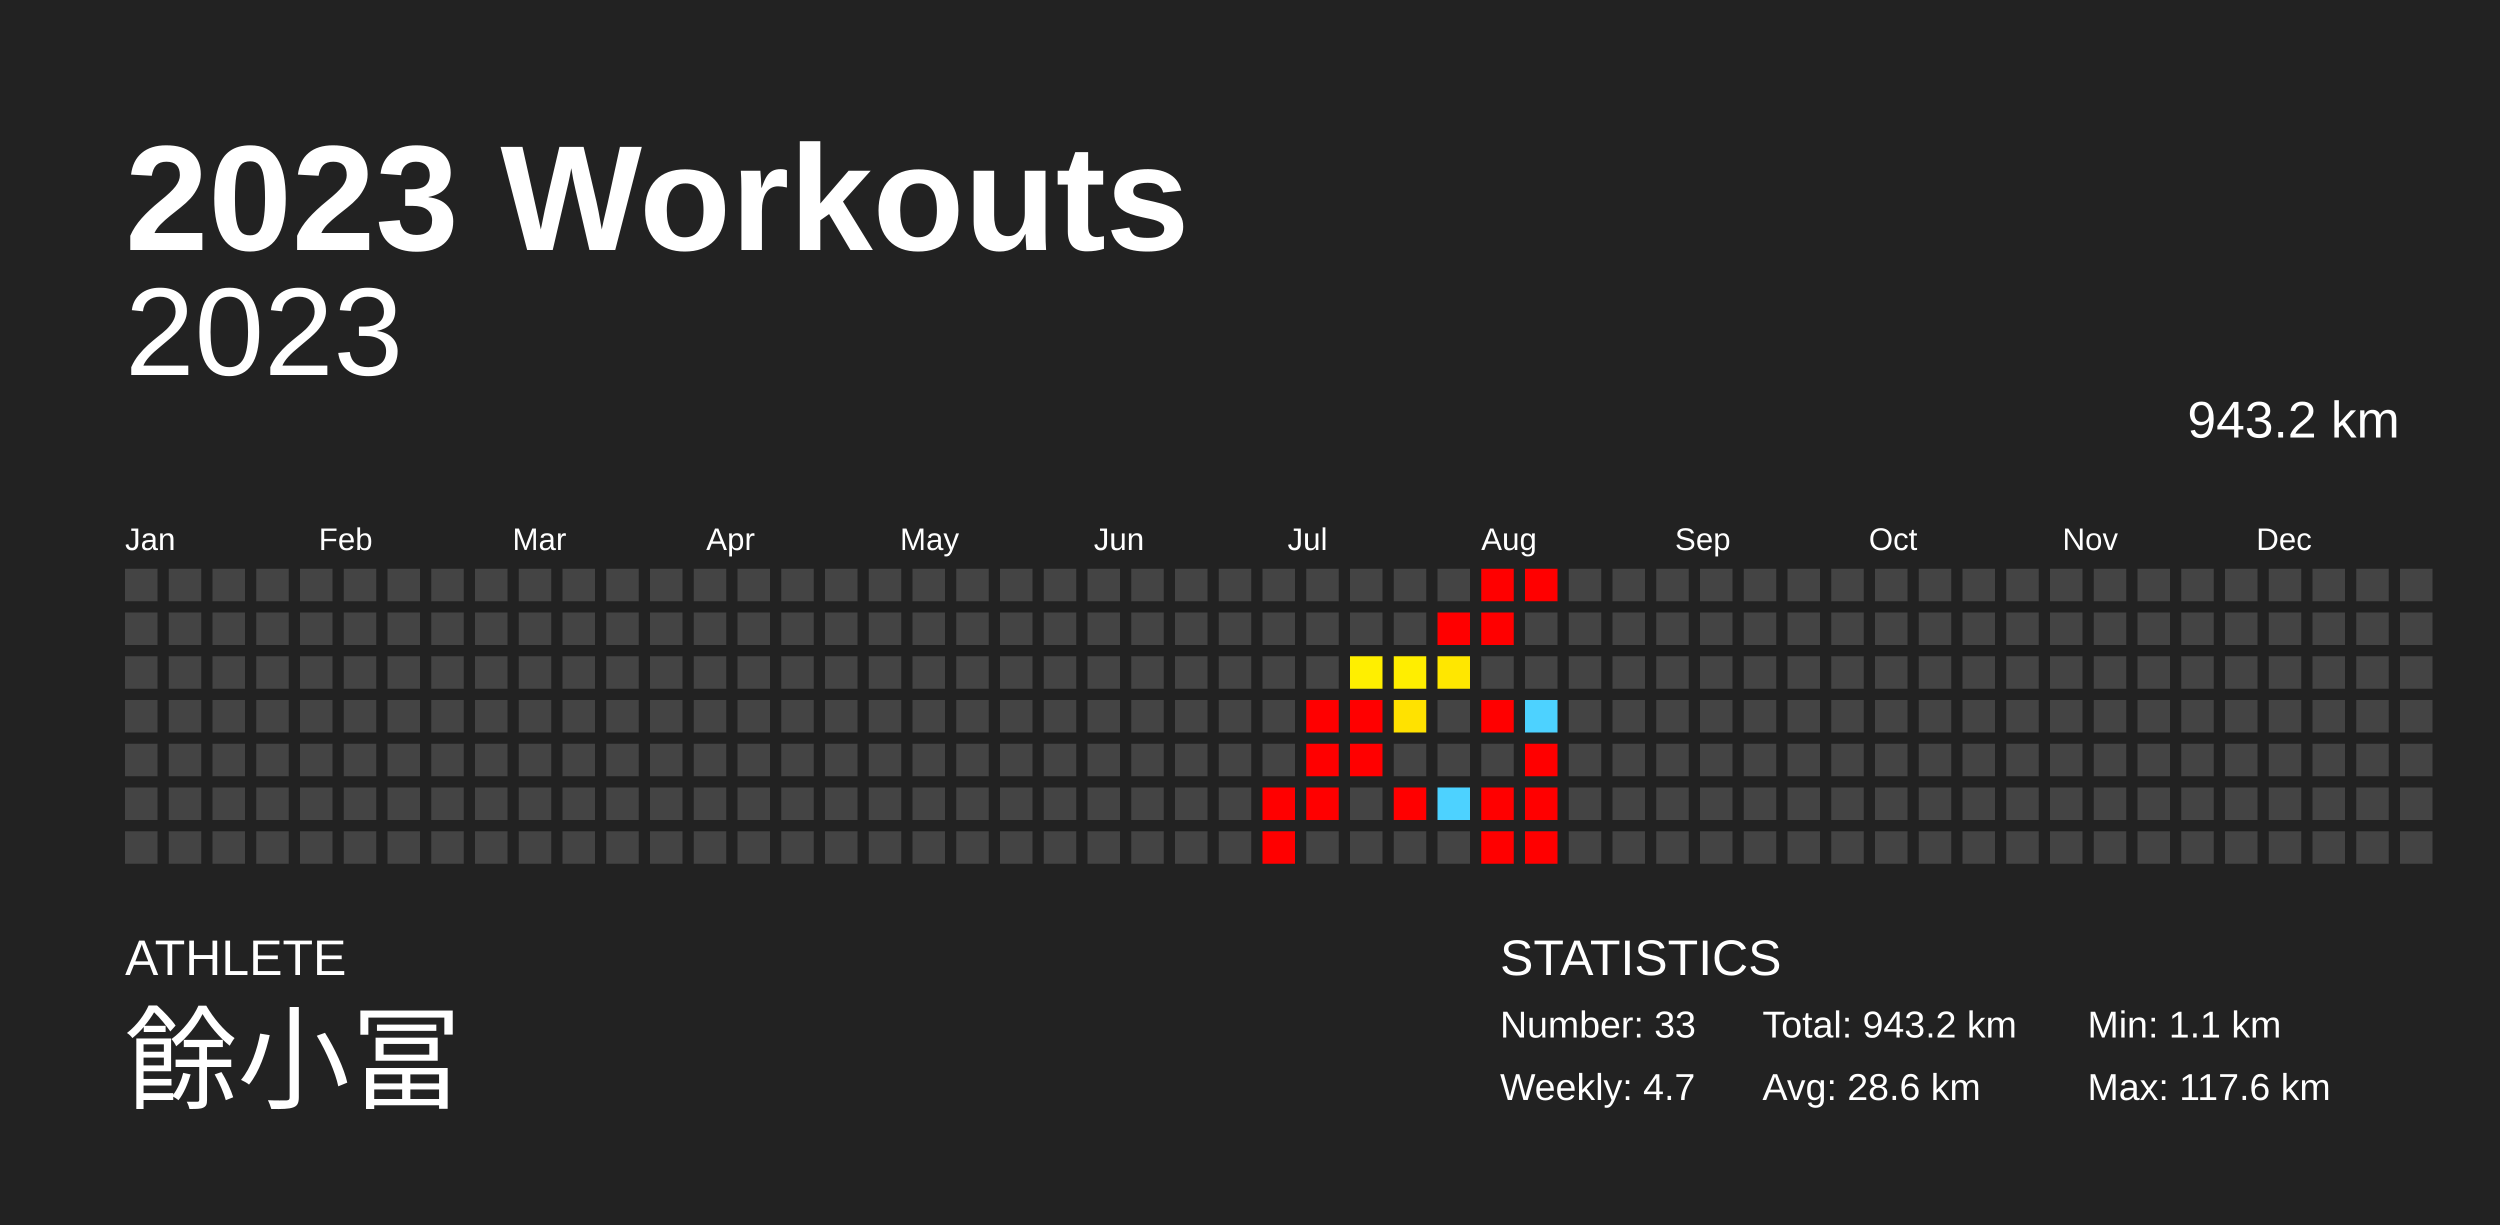
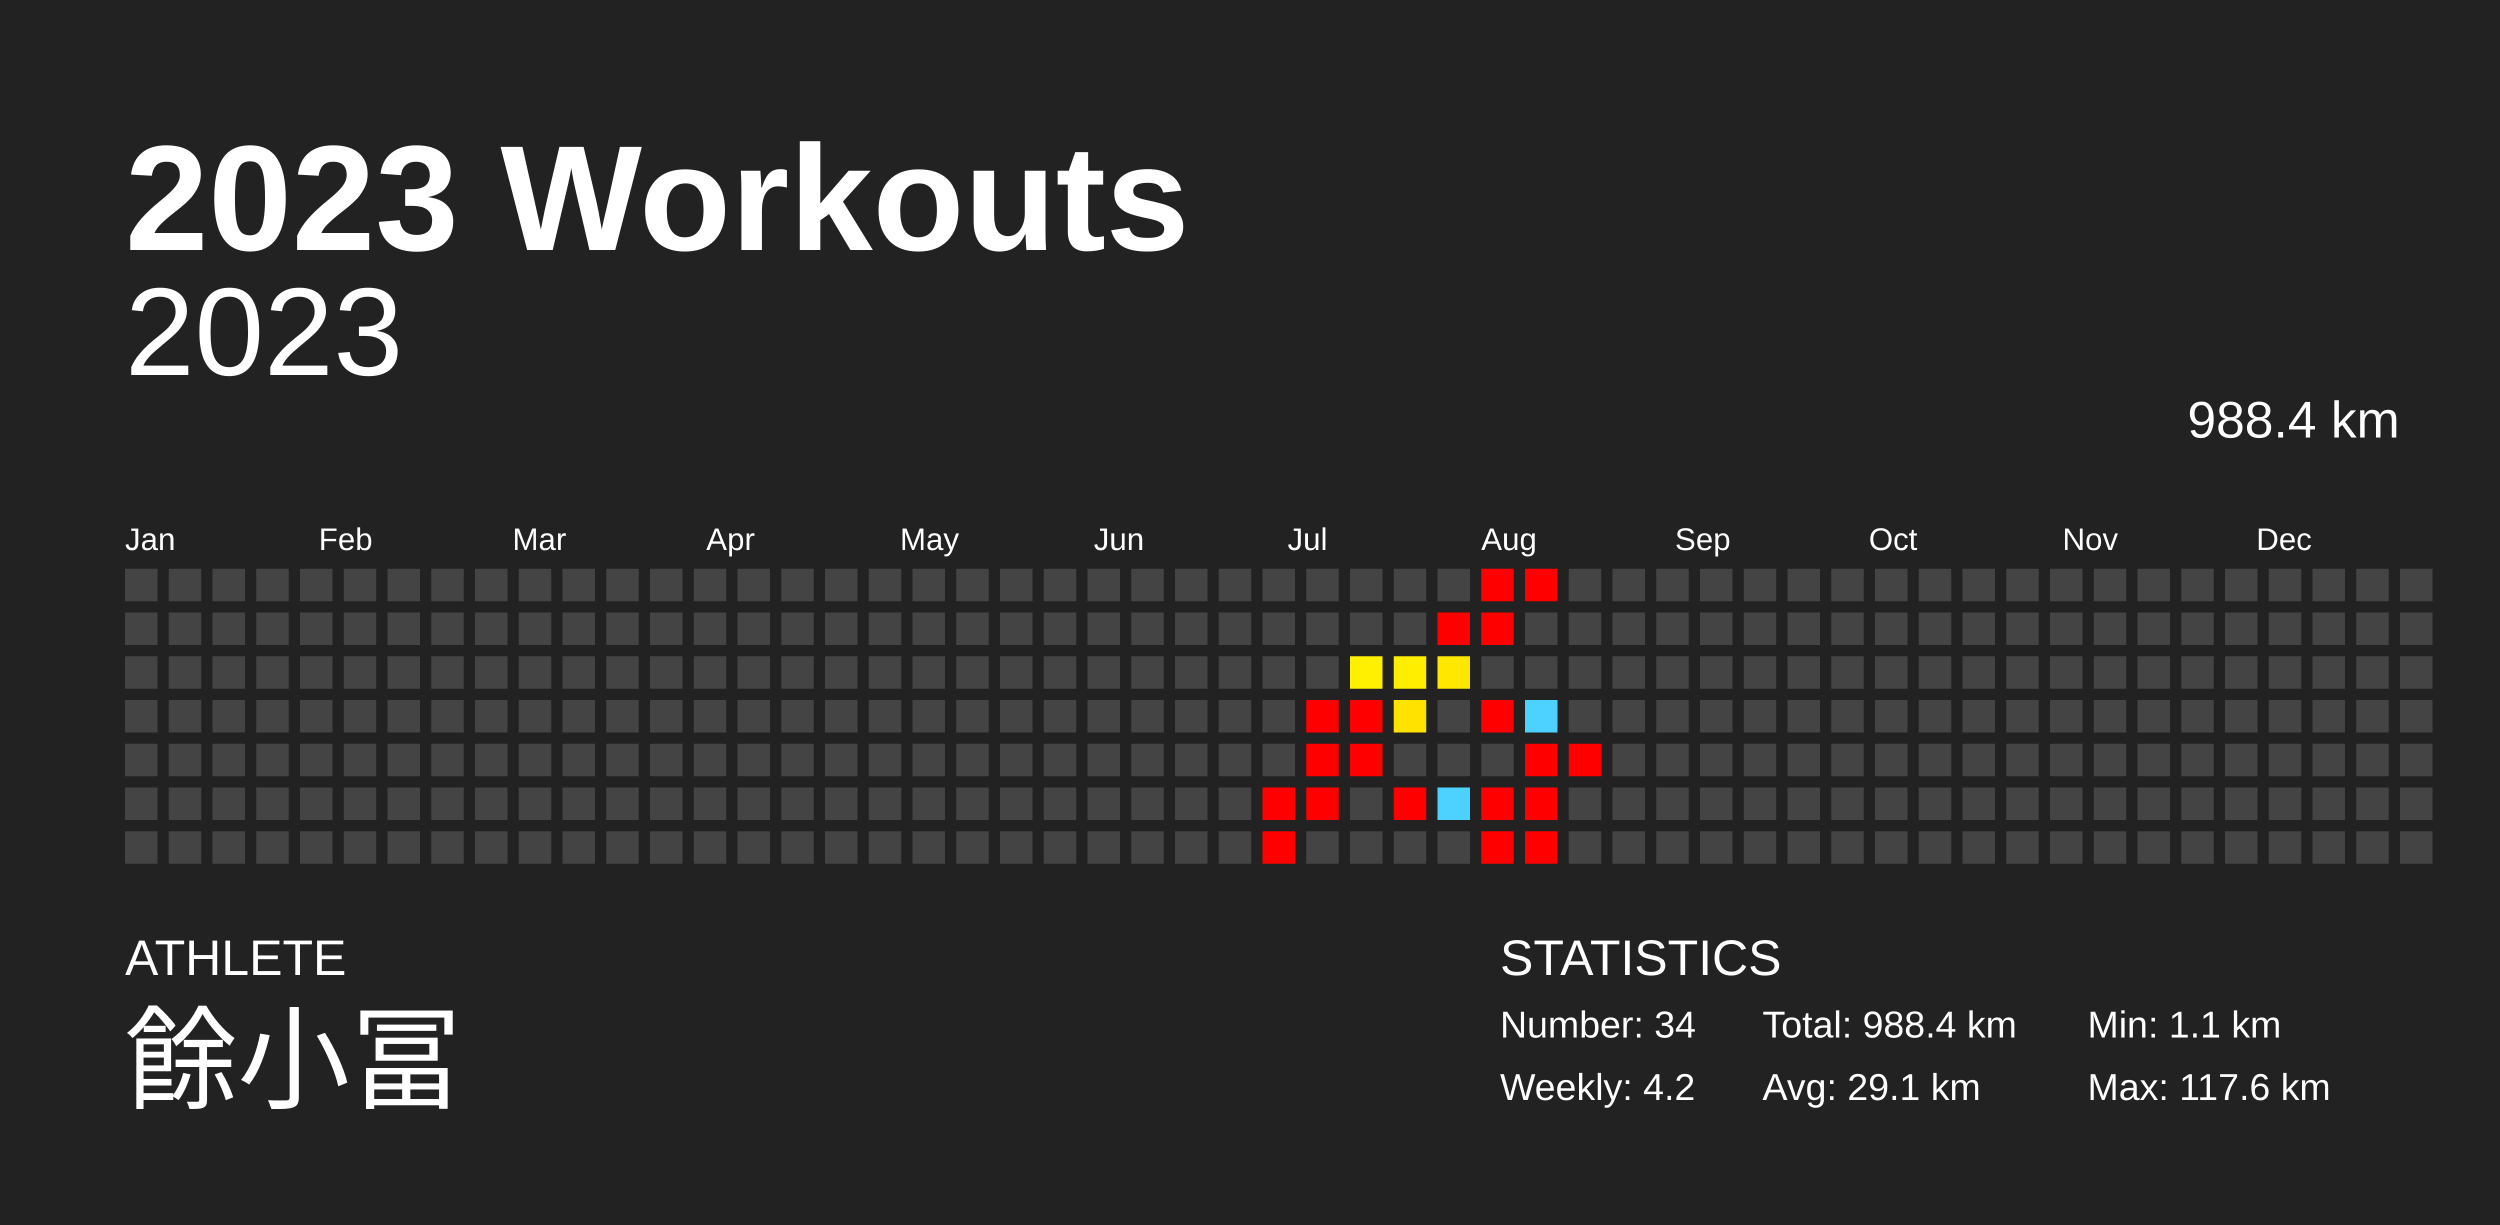
<svg xmlns="http://www.w3.org/2000/svg" baseProfile="full" height="98mm" version="1.1" viewBox="0,0,200,98" width="200mm">
  <defs />
  <rect fill="#222222" height="98" width="200" x="0" y="0" />
  <text fill="#FFFFFF" style="font-size:12px; font-family:Arial; font-weight:bold;" x="10" y="20">2023 Workouts</text>
  <text fill="#FFFFFF" style="font-size:4px; font-family:Arial" x="10" y="78">ATHLETE</text>
  <text fill="#FFFFFF" style="font-size:9px; font-family:Arial" x="10" y="88">餘小冨</text>
  <text fill="#FFFFFF" style="font-size:4px; font-family:Arial" x="120" y="78">STATISTICS</text>
-   <text fill="#FFFFFF" style="font-size:3px; font-family:Arial" x="120" y="83">Number: 33</text>
-   <text fill="#FFFFFF" style="font-size:3px; font-family:Arial" x="120" y="88">Weekly: 4.7</text>
-   <text fill="#FFFFFF" style="font-size:3px; font-family:Arial" x="141" y="83">Total: 943.2 km</text>
-   <text fill="#FFFFFF" style="font-size:3px; font-family:Arial" x="141" y="88">Avg: 28.6 km</text>
+   <text fill="#FFFFFF" style="font-size:3px; font-family:Arial" x="120" y="83">Number: 34</text>
+   <text fill="#FFFFFF" style="font-size:3px; font-family:Arial" x="120" y="88">Weekly: 4.2</text>
+   <text fill="#FFFFFF" style="font-size:3px; font-family:Arial" x="141" y="83">Total: 988.4 km</text>
+   <text fill="#FFFFFF" style="font-size:3px; font-family:Arial" x="141" y="88">Avg: 29.1 km</text>
  <text fill="#FFFFFF" style="font-size:3px; font-family:Arial" x="167" y="83">Min: 1.1 km</text>
  <text fill="#FFFFFF" style="font-size:3px; font-family:Arial" x="167" y="88">Max: 117.6 km</text>
  <text alignment-baseline="hanging" fill="#FFFFFF" style="font-size:10.0px; font-family:Arial;" x="10" y="30">2023</text>
-   <text alignment-baseline="hanging" fill="#FFFFFF" style="font-size:4.125px; font-family:Arial;" x="175" y="35">943.2 km</text>
+   <text alignment-baseline="hanging" fill="#FFFFFF" style="font-size:4.125px; font-family:Arial;" x="175" y="35">988.4 km</text>
  <text fill="#FFFFFF" style="font-size:2.5px; font-family:Arial" x="10.0" y="44">Jan</text>
  <text fill="#FFFFFF" style="font-size:2.5px; font-family:Arial" x="25.5" y="44">Feb</text>
  <text fill="#FFFFFF" style="font-size:2.5px; font-family:Arial" x="41.0" y="44">Mar</text>
  <text fill="#FFFFFF" style="font-size:2.5px; font-family:Arial" x="56.5" y="44">Apr</text>
  <text fill="#FFFFFF" style="font-size:2.5px; font-family:Arial" x="72.0" y="44">May</text>
  <text fill="#FFFFFF" style="font-size:2.5px; font-family:Arial" x="87.5" y="44">Jun</text>
  <text fill="#FFFFFF" style="font-size:2.5px; font-family:Arial" x="103.0" y="44">Jul</text>
  <text fill="#FFFFFF" style="font-size:2.5px; font-family:Arial" x="118.5" y="44">Aug</text>
  <text fill="#FFFFFF" style="font-size:2.5px; font-family:Arial" x="134.0" y="44">Sep</text>
  <text fill="#FFFFFF" style="font-size:2.5px; font-family:Arial" x="149.5" y="44">Oct</text>
  <text fill="#FFFFFF" style="font-size:2.5px; font-family:Arial" x="165.0" y="44">Nov</text>
  <text fill="#FFFFFF" style="font-size:2.5px; font-family:Arial" x="180.5" y="44">Dec</text>
  <rect fill="#444444" height="2.6" width="2.6" x="10.0" y="45.5" />
  <rect fill="#444444" height="2.6" width="2.6" x="10.0" y="49.0" />
  <rect fill="#444444" height="2.6" width="2.6" x="10.0" y="52.5" />
  <rect fill="#444444" height="2.6" width="2.6" x="10.0" y="56.0" />
  <rect fill="#444444" height="2.6" width="2.6" x="10.0" y="59.5" />
  <rect fill="#444444" height="2.6" width="2.6" x="10.0" y="63.0" />
  <rect fill="#444444" height="2.6" width="2.6" x="10.0" y="66.5" />
  <rect fill="#444444" height="2.6" width="2.6" x="13.5" y="45.5" />
  <rect fill="#444444" height="2.6" width="2.6" x="13.5" y="49.0" />
  <rect fill="#444444" height="2.6" width="2.6" x="13.5" y="52.5" />
  <rect fill="#444444" height="2.6" width="2.6" x="13.5" y="56.0" />
  <rect fill="#444444" height="2.6" width="2.6" x="13.5" y="59.5" />
  <rect fill="#444444" height="2.6" width="2.6" x="13.5" y="63.0" />
  <rect fill="#444444" height="2.6" width="2.6" x="13.5" y="66.5" />
  <rect fill="#444444" height="2.6" width="2.6" x="17.0" y="45.5" />
  <rect fill="#444444" height="2.6" width="2.6" x="17.0" y="49.0" />
  <rect fill="#444444" height="2.6" width="2.6" x="17.0" y="52.5" />
  <rect fill="#444444" height="2.6" width="2.6" x="17.0" y="56.0" />
  <rect fill="#444444" height="2.6" width="2.6" x="17.0" y="59.5" />
  <rect fill="#444444" height="2.6" width="2.6" x="17.0" y="63.0" />
  <rect fill="#444444" height="2.6" width="2.6" x="17.0" y="66.5" />
  <rect fill="#444444" height="2.6" width="2.6" x="20.5" y="45.5" />
  <rect fill="#444444" height="2.6" width="2.6" x="20.5" y="49.0" />
  <rect fill="#444444" height="2.6" width="2.6" x="20.5" y="52.5" />
  <rect fill="#444444" height="2.6" width="2.6" x="20.5" y="56.0" />
  <rect fill="#444444" height="2.6" width="2.6" x="20.5" y="59.5" />
  <rect fill="#444444" height="2.6" width="2.6" x="20.5" y="63.0" />
  <rect fill="#444444" height="2.6" width="2.6" x="20.5" y="66.5" />
  <rect fill="#444444" height="2.6" width="2.6" x="24.0" y="45.5" />
  <rect fill="#444444" height="2.6" width="2.6" x="24.0" y="49.0" />
  <rect fill="#444444" height="2.6" width="2.6" x="24.0" y="52.5" />
  <rect fill="#444444" height="2.6" width="2.6" x="24.0" y="56.0" />
  <rect fill="#444444" height="2.6" width="2.6" x="24.0" y="59.5" />
  <rect fill="#444444" height="2.6" width="2.6" x="24.0" y="63.0" />
  <rect fill="#444444" height="2.6" width="2.6" x="24.0" y="66.5" />
  <rect fill="#444444" height="2.6" width="2.6" x="27.5" y="45.5" />
  <rect fill="#444444" height="2.6" width="2.6" x="27.5" y="49.0" />
  <rect fill="#444444" height="2.6" width="2.6" x="27.5" y="52.5" />
  <rect fill="#444444" height="2.6" width="2.6" x="27.5" y="56.0" />
  <rect fill="#444444" height="2.6" width="2.6" x="27.5" y="59.5" />
  <rect fill="#444444" height="2.6" width="2.6" x="27.5" y="63.0" />
  <rect fill="#444444" height="2.6" width="2.6" x="27.5" y="66.5" />
  <rect fill="#444444" height="2.6" width="2.6" x="31.0" y="45.5" />
  <rect fill="#444444" height="2.6" width="2.6" x="31.0" y="49.0" />
  <rect fill="#444444" height="2.6" width="2.6" x="31.0" y="52.5" />
  <rect fill="#444444" height="2.6" width="2.6" x="31.0" y="56.0" />
  <rect fill="#444444" height="2.6" width="2.6" x="31.0" y="59.5" />
  <rect fill="#444444" height="2.6" width="2.6" x="31.0" y="63.0" />
  <rect fill="#444444" height="2.6" width="2.6" x="31.0" y="66.5" />
  <rect fill="#444444" height="2.6" width="2.6" x="34.5" y="45.5" />
  <rect fill="#444444" height="2.6" width="2.6" x="34.5" y="49.0" />
  <rect fill="#444444" height="2.6" width="2.6" x="34.5" y="52.5" />
  <rect fill="#444444" height="2.6" width="2.6" x="34.5" y="56.0" />
  <rect fill="#444444" height="2.6" width="2.6" x="34.5" y="59.5" />
  <rect fill="#444444" height="2.6" width="2.6" x="34.5" y="63.0" />
  <rect fill="#444444" height="2.6" width="2.6" x="34.5" y="66.5" />
  <rect fill="#444444" height="2.6" width="2.6" x="38.0" y="45.5" />
  <rect fill="#444444" height="2.6" width="2.6" x="38.0" y="49.0" />
  <rect fill="#444444" height="2.6" width="2.6" x="38.0" y="52.5" />
  <rect fill="#444444" height="2.6" width="2.6" x="38.0" y="56.0" />
  <rect fill="#444444" height="2.6" width="2.6" x="38.0" y="59.5" />
  <rect fill="#444444" height="2.6" width="2.6" x="38.0" y="63.0" />
  <rect fill="#444444" height="2.6" width="2.6" x="38.0" y="66.5" />
  <rect fill="#444444" height="2.6" width="2.6" x="41.5" y="45.5" />
  <rect fill="#444444" height="2.6" width="2.6" x="41.5" y="49.0" />
  <rect fill="#444444" height="2.6" width="2.6" x="41.5" y="52.5" />
  <rect fill="#444444" height="2.6" width="2.6" x="41.5" y="56.0" />
  <rect fill="#444444" height="2.6" width="2.6" x="41.5" y="59.5" />
  <rect fill="#444444" height="2.6" width="2.6" x="41.5" y="63.0" />
  <rect fill="#444444" height="2.6" width="2.6" x="41.5" y="66.5" />
  <rect fill="#444444" height="2.6" width="2.6" x="45.0" y="45.5" />
  <rect fill="#444444" height="2.6" width="2.6" x="45.0" y="49.0" />
  <rect fill="#444444" height="2.6" width="2.6" x="45.0" y="52.5" />
  <rect fill="#444444" height="2.6" width="2.6" x="45.0" y="56.0" />
  <rect fill="#444444" height="2.6" width="2.6" x="45.0" y="59.5" />
  <rect fill="#444444" height="2.6" width="2.6" x="45.0" y="63.0" />
  <rect fill="#444444" height="2.6" width="2.6" x="45.0" y="66.5" />
  <rect fill="#444444" height="2.6" width="2.6" x="48.5" y="45.5" />
  <rect fill="#444444" height="2.6" width="2.6" x="48.5" y="49.0" />
  <rect fill="#444444" height="2.6" width="2.6" x="48.5" y="52.5" />
  <rect fill="#444444" height="2.6" width="2.6" x="48.5" y="56.0" />
  <rect fill="#444444" height="2.6" width="2.6" x="48.5" y="59.5" />
  <rect fill="#444444" height="2.6" width="2.6" x="48.5" y="63.0" />
  <rect fill="#444444" height="2.6" width="2.6" x="48.5" y="66.5" />
  <rect fill="#444444" height="2.6" width="2.6" x="52.0" y="45.5" />
  <rect fill="#444444" height="2.6" width="2.6" x="52.0" y="49.0" />
  <rect fill="#444444" height="2.6" width="2.6" x="52.0" y="52.5" />
  <rect fill="#444444" height="2.6" width="2.6" x="52.0" y="56.0" />
  <rect fill="#444444" height="2.6" width="2.6" x="52.0" y="59.5" />
  <rect fill="#444444" height="2.6" width="2.6" x="52.0" y="63.0" />
  <rect fill="#444444" height="2.6" width="2.6" x="52.0" y="66.5" />
  <rect fill="#444444" height="2.6" width="2.6" x="55.5" y="45.5" />
  <rect fill="#444444" height="2.6" width="2.6" x="55.5" y="49.0" />
  <rect fill="#444444" height="2.6" width="2.6" x="55.5" y="52.5" />
  <rect fill="#444444" height="2.6" width="2.6" x="55.5" y="56.0" />
  <rect fill="#444444" height="2.6" width="2.6" x="55.5" y="59.5" />
  <rect fill="#444444" height="2.6" width="2.6" x="55.5" y="63.0" />
  <rect fill="#444444" height="2.6" width="2.6" x="55.5" y="66.5" />
  <rect fill="#444444" height="2.6" width="2.6" x="59.0" y="45.5" />
  <rect fill="#444444" height="2.6" width="2.6" x="59.0" y="49.0" />
  <rect fill="#444444" height="2.6" width="2.6" x="59.0" y="52.5" />
  <rect fill="#444444" height="2.6" width="2.6" x="59.0" y="56.0" />
  <rect fill="#444444" height="2.6" width="2.6" x="59.0" y="59.5" />
  <rect fill="#444444" height="2.6" width="2.6" x="59.0" y="63.0" />
  <rect fill="#444444" height="2.6" width="2.6" x="59.0" y="66.5" />
  <rect fill="#444444" height="2.6" width="2.6" x="62.5" y="45.5" />
  <rect fill="#444444" height="2.6" width="2.6" x="62.5" y="49.0" />
  <rect fill="#444444" height="2.6" width="2.6" x="62.5" y="52.5" />
  <rect fill="#444444" height="2.6" width="2.6" x="62.5" y="56.0" />
  <rect fill="#444444" height="2.6" width="2.6" x="62.5" y="59.5" />
  <rect fill="#444444" height="2.6" width="2.6" x="62.5" y="63.0" />
  <rect fill="#444444" height="2.6" width="2.6" x="62.5" y="66.5" />
  <rect fill="#444444" height="2.6" width="2.6" x="66.0" y="45.5" />
  <rect fill="#444444" height="2.6" width="2.6" x="66.0" y="49.0" />
  <rect fill="#444444" height="2.6" width="2.6" x="66.0" y="52.5" />
  <rect fill="#444444" height="2.6" width="2.6" x="66.0" y="56.0" />
  <rect fill="#444444" height="2.6" width="2.6" x="66.0" y="59.5" />
  <rect fill="#444444" height="2.6" width="2.6" x="66.0" y="63.0" />
  <rect fill="#444444" height="2.6" width="2.6" x="66.0" y="66.5" />
  <rect fill="#444444" height="2.6" width="2.6" x="69.5" y="45.5" />
  <rect fill="#444444" height="2.6" width="2.6" x="69.5" y="49.0" />
  <rect fill="#444444" height="2.6" width="2.6" x="69.5" y="52.5" />
  <rect fill="#444444" height="2.6" width="2.6" x="69.5" y="56.0" />
  <rect fill="#444444" height="2.6" width="2.6" x="69.5" y="59.5" />
  <rect fill="#444444" height="2.6" width="2.6" x="69.5" y="63.0" />
  <rect fill="#444444" height="2.6" width="2.6" x="69.5" y="66.5" />
  <rect fill="#444444" height="2.6" width="2.6" x="73.0" y="45.5" />
  <rect fill="#444444" height="2.6" width="2.6" x="73.0" y="49.0" />
  <rect fill="#444444" height="2.6" width="2.6" x="73.0" y="52.5" />
  <rect fill="#444444" height="2.6" width="2.6" x="73.0" y="56.0" />
  <rect fill="#444444" height="2.6" width="2.6" x="73.0" y="59.5" />
  <rect fill="#444444" height="2.6" width="2.6" x="73.0" y="63.0" />
  <rect fill="#444444" height="2.6" width="2.6" x="73.0" y="66.5" />
  <rect fill="#444444" height="2.6" width="2.6" x="76.5" y="45.5" />
  <rect fill="#444444" height="2.6" width="2.6" x="76.5" y="49.0" />
  <rect fill="#444444" height="2.6" width="2.6" x="76.5" y="52.5" />
  <rect fill="#444444" height="2.6" width="2.6" x="76.5" y="56.0" />
  <rect fill="#444444" height="2.6" width="2.6" x="76.5" y="59.5" />
  <rect fill="#444444" height="2.6" width="2.6" x="76.5" y="63.0" />
  <rect fill="#444444" height="2.6" width="2.6" x="76.5" y="66.5" />
  <rect fill="#444444" height="2.6" width="2.6" x="80.0" y="45.5" />
  <rect fill="#444444" height="2.6" width="2.6" x="80.0" y="49.0" />
  <rect fill="#444444" height="2.6" width="2.6" x="80.0" y="52.5" />
  <rect fill="#444444" height="2.6" width="2.6" x="80.0" y="56.0" />
  <rect fill="#444444" height="2.6" width="2.6" x="80.0" y="59.5" />
  <rect fill="#444444" height="2.6" width="2.6" x="80.0" y="63.0" />
  <rect fill="#444444" height="2.6" width="2.6" x="80.0" y="66.5" />
  <rect fill="#444444" height="2.6" width="2.6" x="83.5" y="45.5" />
  <rect fill="#444444" height="2.6" width="2.6" x="83.5" y="49.0" />
  <rect fill="#444444" height="2.6" width="2.6" x="83.5" y="52.5" />
  <rect fill="#444444" height="2.6" width="2.6" x="83.5" y="56.0" />
  <rect fill="#444444" height="2.6" width="2.6" x="83.5" y="59.5" />
  <rect fill="#444444" height="2.6" width="2.6" x="83.5" y="63.0" />
  <rect fill="#444444" height="2.6" width="2.6" x="83.5" y="66.5" />
  <rect fill="#444444" height="2.6" width="2.6" x="87.0" y="45.5" />
  <rect fill="#444444" height="2.6" width="2.6" x="87.0" y="49.0" />
  <rect fill="#444444" height="2.6" width="2.6" x="87.0" y="52.5" />
  <rect fill="#444444" height="2.6" width="2.6" x="87.0" y="56.0" />
  <rect fill="#444444" height="2.6" width="2.6" x="87.0" y="59.5" />
  <rect fill="#444444" height="2.6" width="2.6" x="87.0" y="63.0" />
  <rect fill="#444444" height="2.6" width="2.6" x="87.0" y="66.5" />
  <rect fill="#444444" height="2.6" width="2.6" x="90.5" y="45.5" />
  <rect fill="#444444" height="2.6" width="2.6" x="90.5" y="49.0" />
  <rect fill="#444444" height="2.6" width="2.6" x="90.5" y="52.5" />
  <rect fill="#444444" height="2.6" width="2.6" x="90.5" y="56.0" />
  <rect fill="#444444" height="2.6" width="2.6" x="90.5" y="59.5" />
  <rect fill="#444444" height="2.6" width="2.6" x="90.5" y="63.0" />
  <rect fill="#444444" height="2.6" width="2.6" x="90.5" y="66.5" />
  <rect fill="#444444" height="2.6" width="2.6" x="94.0" y="45.5" />
  <rect fill="#444444" height="2.6" width="2.6" x="94.0" y="49.0" />
  <rect fill="#444444" height="2.6" width="2.6" x="94.0" y="52.5" />
  <rect fill="#444444" height="2.6" width="2.6" x="94.0" y="56.0" />
  <rect fill="#444444" height="2.6" width="2.6" x="94.0" y="59.5" />
  <rect fill="#444444" height="2.6" width="2.6" x="94.0" y="63.0" />
  <rect fill="#444444" height="2.6" width="2.6" x="94.0" y="66.5" />
  <rect fill="#444444" height="2.6" width="2.6" x="97.5" y="45.5" />
  <rect fill="#444444" height="2.6" width="2.6" x="97.5" y="49.0" />
  <rect fill="#444444" height="2.6" width="2.6" x="97.5" y="52.5" />
  <rect fill="#444444" height="2.6" width="2.6" x="97.5" y="56.0" />
  <rect fill="#444444" height="2.6" width="2.6" x="97.5" y="59.5" />
  <rect fill="#444444" height="2.6" width="2.6" x="97.5" y="63.0" />
  <rect fill="#444444" height="2.6" width="2.6" x="97.5" y="66.5" />
  <rect fill="#444444" height="2.6" width="2.6" x="101.0" y="45.5" />
  <rect fill="#444444" height="2.6" width="2.6" x="101.0" y="49.0" />
  <rect fill="#444444" height="2.6" width="2.6" x="101.0" y="52.5" />
  <rect fill="#444444" height="2.6" width="2.6" x="101.0" y="56.0" />
  <rect fill="#444444" height="2.6" width="2.6" x="101.0" y="59.5" />
  <rect fill="red" height="2.6" width="2.6" x="101.0" y="63.0" />
  <rect fill="red" height="2.6" width="2.6" x="101.0" y="66.5" />
  <rect fill="#444444" height="2.6" width="2.6" x="104.5" y="45.5" />
  <rect fill="#444444" height="2.6" width="2.6" x="104.5" y="49.0" />
  <rect fill="#444444" height="2.6" width="2.6" x="104.5" y="52.5" />
  <rect fill="red" height="2.6" width="2.6" x="104.5" y="56.0" />
  <rect fill="red" height="2.6" width="2.6" x="104.5" y="59.5" />
  <rect fill="red" height="2.6" width="2.6" x="104.5" y="63.0" />
  <rect fill="#444444" height="2.6" width="2.6" x="104.5" y="66.5" />
  <rect fill="#444444" height="2.6" width="2.6" x="108.0" y="45.5" />
  <rect fill="#444444" height="2.6" width="2.6" x="108.0" y="49.0" />
  <rect fill="#ffef00" height="2.6" width="2.6" x="108.0" y="52.5" />
  <rect fill="red" height="2.6" width="2.6" x="108.0" y="56.0" />
  <rect fill="red" height="2.6" width="2.6" x="108.0" y="59.5" />
  <rect fill="#444444" height="2.6" width="2.6" x="108.0" y="63.0" />
  <rect fill="#444444" height="2.6" width="2.6" x="108.0" y="66.5" />
  <rect fill="#444444" height="2.6" width="2.6" x="111.5" y="45.5" />
  <rect fill="#444444" height="2.6" width="2.6" x="111.5" y="49.0" />
  <rect fill="#ffee00" height="2.6" width="2.6" x="111.5" y="52.5" />
  <rect fill="#ffe200" height="2.6" width="2.6" x="111.5" y="56.0" />
  <rect fill="#444444" height="2.6" width="2.6" x="111.5" y="59.5" />
  <rect fill="red" height="2.6" width="2.6" x="111.5" y="63.0" />
  <rect fill="#444444" height="2.6" width="2.6" x="111.5" y="66.5" />
  <rect fill="#444444" height="2.6" width="2.6" x="115.0" y="45.5" />
  <rect fill="red" height="2.6" width="2.6" x="115.0" y="49.0" />
  <rect fill="#ffe700" height="2.6" width="2.6" x="115.0" y="52.5" />
  <rect fill="#444444" height="2.6" width="2.6" x="115.0" y="56.0" />
  <rect fill="#444444" height="2.6" width="2.6" x="115.0" y="59.5" />
  <rect fill="#4dd2ff" height="2.6" width="2.6" x="115.0" y="63.0" />
  <rect fill="#444444" height="2.6" width="2.6" x="115.0" y="66.5" />
  <rect fill="red" height="2.6" width="2.6" x="118.5" y="45.5" />
  <rect fill="red" height="2.6" width="2.6" x="118.5" y="49.0" />
  <rect fill="#444444" height="2.6" width="2.6" x="118.5" y="52.5" />
  <rect fill="red" height="2.6" width="2.6" x="118.5" y="56.0" />
  <rect fill="#444444" height="2.6" width="2.6" x="118.5" y="59.5" />
  <rect fill="red" height="2.6" width="2.6" x="118.5" y="63.0" />
  <rect fill="red" height="2.6" width="2.6" x="118.5" y="66.5" />
  <rect fill="red" height="2.6" width="2.6" x="122.0" y="45.5" />
  <rect fill="#444444" height="2.6" width="2.6" x="122.0" y="49.0" />
  <rect fill="#444444" height="2.6" width="2.6" x="122.0" y="52.5" />
  <rect fill="#4dd2ff" height="2.6" width="2.6" x="122.0" y="56.0" />
  <rect fill="red" height="2.6" width="2.6" x="122.0" y="59.5" />
  <rect fill="red" height="2.6" width="2.6" x="122.0" y="63.0" />
  <rect fill="red" height="2.6" width="2.6" x="122.0" y="66.5" />
  <rect fill="#444444" height="2.6" width="2.6" x="125.5" y="45.5" />
  <rect fill="#444444" height="2.6" width="2.6" x="125.5" y="49.0" />
  <rect fill="#444444" height="2.6" width="2.6" x="125.5" y="52.5" />
  <rect fill="#444444" height="2.6" width="2.6" x="125.5" y="56.0" />
-   <rect fill="#444444" height="2.6" width="2.6" x="125.5" y="59.5" />
+   <rect fill="red" height="2.6" width="2.6" x="125.5" y="59.5" />
  <rect fill="#444444" height="2.6" width="2.6" x="125.5" y="63.0" />
  <rect fill="#444444" height="2.6" width="2.6" x="125.5" y="66.5" />
  <rect fill="#444444" height="2.6" width="2.6" x="129.0" y="45.5" />
  <rect fill="#444444" height="2.6" width="2.6" x="129.0" y="49.0" />
  <rect fill="#444444" height="2.6" width="2.6" x="129.0" y="52.5" />
  <rect fill="#444444" height="2.6" width="2.6" x="129.0" y="56.0" />
  <rect fill="#444444" height="2.6" width="2.6" x="129.0" y="59.5" />
  <rect fill="#444444" height="2.6" width="2.6" x="129.0" y="63.0" />
  <rect fill="#444444" height="2.6" width="2.6" x="129.0" y="66.5" />
  <rect fill="#444444" height="2.6" width="2.6" x="132.5" y="45.5" />
  <rect fill="#444444" height="2.6" width="2.6" x="132.5" y="49.0" />
  <rect fill="#444444" height="2.6" width="2.6" x="132.5" y="52.5" />
  <rect fill="#444444" height="2.6" width="2.6" x="132.5" y="56.0" />
  <rect fill="#444444" height="2.6" width="2.6" x="132.5" y="59.5" />
  <rect fill="#444444" height="2.6" width="2.6" x="132.5" y="63.0" />
  <rect fill="#444444" height="2.6" width="2.6" x="132.5" y="66.5" />
  <rect fill="#444444" height="2.6" width="2.6" x="136.0" y="45.5" />
  <rect fill="#444444" height="2.6" width="2.6" x="136.0" y="49.0" />
  <rect fill="#444444" height="2.6" width="2.6" x="136.0" y="52.5" />
  <rect fill="#444444" height="2.6" width="2.6" x="136.0" y="56.0" />
  <rect fill="#444444" height="2.6" width="2.6" x="136.0" y="59.5" />
  <rect fill="#444444" height="2.6" width="2.6" x="136.0" y="63.0" />
  <rect fill="#444444" height="2.6" width="2.6" x="136.0" y="66.5" />
  <rect fill="#444444" height="2.6" width="2.6" x="139.5" y="45.5" />
  <rect fill="#444444" height="2.6" width="2.6" x="139.5" y="49.0" />
  <rect fill="#444444" height="2.6" width="2.6" x="139.5" y="52.5" />
  <rect fill="#444444" height="2.6" width="2.6" x="139.5" y="56.0" />
  <rect fill="#444444" height="2.6" width="2.6" x="139.5" y="59.5" />
  <rect fill="#444444" height="2.6" width="2.6" x="139.5" y="63.0" />
  <rect fill="#444444" height="2.6" width="2.6" x="139.5" y="66.5" />
  <rect fill="#444444" height="2.6" width="2.6" x="143.0" y="45.5" />
  <rect fill="#444444" height="2.6" width="2.6" x="143.0" y="49.0" />
  <rect fill="#444444" height="2.6" width="2.6" x="143.0" y="52.5" />
  <rect fill="#444444" height="2.6" width="2.6" x="143.0" y="56.0" />
  <rect fill="#444444" height="2.6" width="2.6" x="143.0" y="59.5" />
  <rect fill="#444444" height="2.6" width="2.6" x="143.0" y="63.0" />
  <rect fill="#444444" height="2.6" width="2.6" x="143.0" y="66.5" />
  <rect fill="#444444" height="2.6" width="2.6" x="146.5" y="45.5" />
  <rect fill="#444444" height="2.6" width="2.6" x="146.5" y="49.0" />
  <rect fill="#444444" height="2.6" width="2.6" x="146.5" y="52.5" />
  <rect fill="#444444" height="2.6" width="2.6" x="146.5" y="56.0" />
  <rect fill="#444444" height="2.6" width="2.6" x="146.5" y="59.5" />
  <rect fill="#444444" height="2.6" width="2.6" x="146.5" y="63.0" />
  <rect fill="#444444" height="2.6" width="2.6" x="146.5" y="66.5" />
  <rect fill="#444444" height="2.6" width="2.6" x="150.0" y="45.5" />
  <rect fill="#444444" height="2.6" width="2.6" x="150.0" y="49.0" />
  <rect fill="#444444" height="2.6" width="2.6" x="150.0" y="52.5" />
  <rect fill="#444444" height="2.6" width="2.6" x="150.0" y="56.0" />
  <rect fill="#444444" height="2.6" width="2.6" x="150.0" y="59.5" />
  <rect fill="#444444" height="2.6" width="2.6" x="150.0" y="63.0" />
  <rect fill="#444444" height="2.6" width="2.6" x="150.0" y="66.5" />
  <rect fill="#444444" height="2.6" width="2.6" x="153.5" y="45.5" />
  <rect fill="#444444" height="2.6" width="2.6" x="153.5" y="49.0" />
  <rect fill="#444444" height="2.6" width="2.6" x="153.5" y="52.5" />
  <rect fill="#444444" height="2.6" width="2.6" x="153.5" y="56.0" />
  <rect fill="#444444" height="2.6" width="2.6" x="153.5" y="59.5" />
  <rect fill="#444444" height="2.6" width="2.6" x="153.5" y="63.0" />
  <rect fill="#444444" height="2.6" width="2.6" x="153.5" y="66.5" />
  <rect fill="#444444" height="2.6" width="2.6" x="157.0" y="45.5" />
  <rect fill="#444444" height="2.6" width="2.6" x="157.0" y="49.0" />
  <rect fill="#444444" height="2.6" width="2.6" x="157.0" y="52.5" />
  <rect fill="#444444" height="2.6" width="2.6" x="157.0" y="56.0" />
  <rect fill="#444444" height="2.6" width="2.6" x="157.0" y="59.5" />
  <rect fill="#444444" height="2.6" width="2.6" x="157.0" y="63.0" />
  <rect fill="#444444" height="2.6" width="2.6" x="157.0" y="66.5" />
  <rect fill="#444444" height="2.6" width="2.6" x="160.5" y="45.5" />
  <rect fill="#444444" height="2.6" width="2.6" x="160.5" y="49.0" />
  <rect fill="#444444" height="2.6" width="2.6" x="160.5" y="52.5" />
  <rect fill="#444444" height="2.6" width="2.6" x="160.5" y="56.0" />
  <rect fill="#444444" height="2.6" width="2.6" x="160.5" y="59.5" />
  <rect fill="#444444" height="2.6" width="2.6" x="160.5" y="63.0" />
  <rect fill="#444444" height="2.6" width="2.6" x="160.5" y="66.5" />
  <rect fill="#444444" height="2.6" width="2.6" x="164.0" y="45.5" />
  <rect fill="#444444" height="2.6" width="2.6" x="164.0" y="49.0" />
  <rect fill="#444444" height="2.6" width="2.6" x="164.0" y="52.5" />
  <rect fill="#444444" height="2.6" width="2.6" x="164.0" y="56.0" />
  <rect fill="#444444" height="2.6" width="2.6" x="164.0" y="59.5" />
  <rect fill="#444444" height="2.6" width="2.6" x="164.0" y="63.0" />
  <rect fill="#444444" height="2.6" width="2.6" x="164.0" y="66.5" />
  <rect fill="#444444" height="2.6" width="2.6" x="167.5" y="45.5" />
  <rect fill="#444444" height="2.6" width="2.6" x="167.5" y="49.0" />
  <rect fill="#444444" height="2.6" width="2.6" x="167.5" y="52.5" />
  <rect fill="#444444" height="2.6" width="2.6" x="167.5" y="56.0" />
  <rect fill="#444444" height="2.6" width="2.6" x="167.5" y="59.5" />
  <rect fill="#444444" height="2.6" width="2.6" x="167.5" y="63.0" />
  <rect fill="#444444" height="2.6" width="2.6" x="167.5" y="66.5" />
  <rect fill="#444444" height="2.6" width="2.6" x="171.0" y="45.5" />
  <rect fill="#444444" height="2.6" width="2.6" x="171.0" y="49.0" />
  <rect fill="#444444" height="2.6" width="2.6" x="171.0" y="52.5" />
  <rect fill="#444444" height="2.6" width="2.6" x="171.0" y="56.0" />
  <rect fill="#444444" height="2.6" width="2.6" x="171.0" y="59.5" />
  <rect fill="#444444" height="2.6" width="2.6" x="171.0" y="63.0" />
  <rect fill="#444444" height="2.6" width="2.6" x="171.0" y="66.5" />
  <rect fill="#444444" height="2.6" width="2.6" x="174.5" y="45.5" />
  <rect fill="#444444" height="2.6" width="2.6" x="174.5" y="49.0" />
  <rect fill="#444444" height="2.6" width="2.6" x="174.5" y="52.5" />
  <rect fill="#444444" height="2.6" width="2.6" x="174.5" y="56.0" />
  <rect fill="#444444" height="2.6" width="2.6" x="174.5" y="59.5" />
  <rect fill="#444444" height="2.6" width="2.6" x="174.5" y="63.0" />
  <rect fill="#444444" height="2.6" width="2.6" x="174.5" y="66.5" />
  <rect fill="#444444" height="2.6" width="2.6" x="178.0" y="45.5" />
  <rect fill="#444444" height="2.6" width="2.6" x="178.0" y="49.0" />
  <rect fill="#444444" height="2.6" width="2.6" x="178.0" y="52.5" />
  <rect fill="#444444" height="2.6" width="2.6" x="178.0" y="56.0" />
  <rect fill="#444444" height="2.6" width="2.6" x="178.0" y="59.5" />
  <rect fill="#444444" height="2.6" width="2.6" x="178.0" y="63.0" />
  <rect fill="#444444" height="2.6" width="2.6" x="178.0" y="66.5" />
  <rect fill="#444444" height="2.6" width="2.6" x="181.5" y="45.5" />
  <rect fill="#444444" height="2.6" width="2.6" x="181.5" y="49.0" />
  <rect fill="#444444" height="2.6" width="2.6" x="181.5" y="52.5" />
  <rect fill="#444444" height="2.6" width="2.6" x="181.5" y="56.0" />
  <rect fill="#444444" height="2.6" width="2.6" x="181.5" y="59.5" />
  <rect fill="#444444" height="2.6" width="2.6" x="181.5" y="63.0" />
  <rect fill="#444444" height="2.6" width="2.6" x="181.5" y="66.5" />
  <rect fill="#444444" height="2.6" width="2.6" x="185.0" y="45.5" />
  <rect fill="#444444" height="2.6" width="2.6" x="185.0" y="49.0" />
  <rect fill="#444444" height="2.6" width="2.6" x="185.0" y="52.5" />
  <rect fill="#444444" height="2.6" width="2.6" x="185.0" y="56.0" />
  <rect fill="#444444" height="2.6" width="2.6" x="185.0" y="59.5" />
  <rect fill="#444444" height="2.6" width="2.6" x="185.0" y="63.0" />
  <rect fill="#444444" height="2.6" width="2.6" x="185.0" y="66.5" />
  <rect fill="#444444" height="2.6" width="2.6" x="188.5" y="45.5" />
  <rect fill="#444444" height="2.6" width="2.6" x="188.5" y="49.0" />
  <rect fill="#444444" height="2.6" width="2.6" x="188.5" y="52.5" />
  <rect fill="#444444" height="2.6" width="2.6" x="188.5" y="56.0" />
  <rect fill="#444444" height="2.6" width="2.6" x="188.5" y="59.5" />
  <rect fill="#444444" height="2.6" width="2.6" x="188.5" y="63.0" />
  <rect fill="#444444" height="2.6" width="2.6" x="188.5" y="66.5" />
  <rect fill="#444444" height="2.6" width="2.6" x="192.0" y="45.5" />
  <rect fill="#444444" height="2.6" width="2.6" x="192.0" y="49.0" />
  <rect fill="#444444" height="2.6" width="2.6" x="192.0" y="52.5" />
  <rect fill="#444444" height="2.6" width="2.6" x="192.0" y="56.0" />
  <rect fill="#444444" height="2.6" width="2.6" x="192.0" y="59.5" />
  <rect fill="#444444" height="2.6" width="2.6" x="192.0" y="63.0" />
  <rect fill="#444444" height="2.6" width="2.6" x="192.0" y="66.5" />
</svg>
